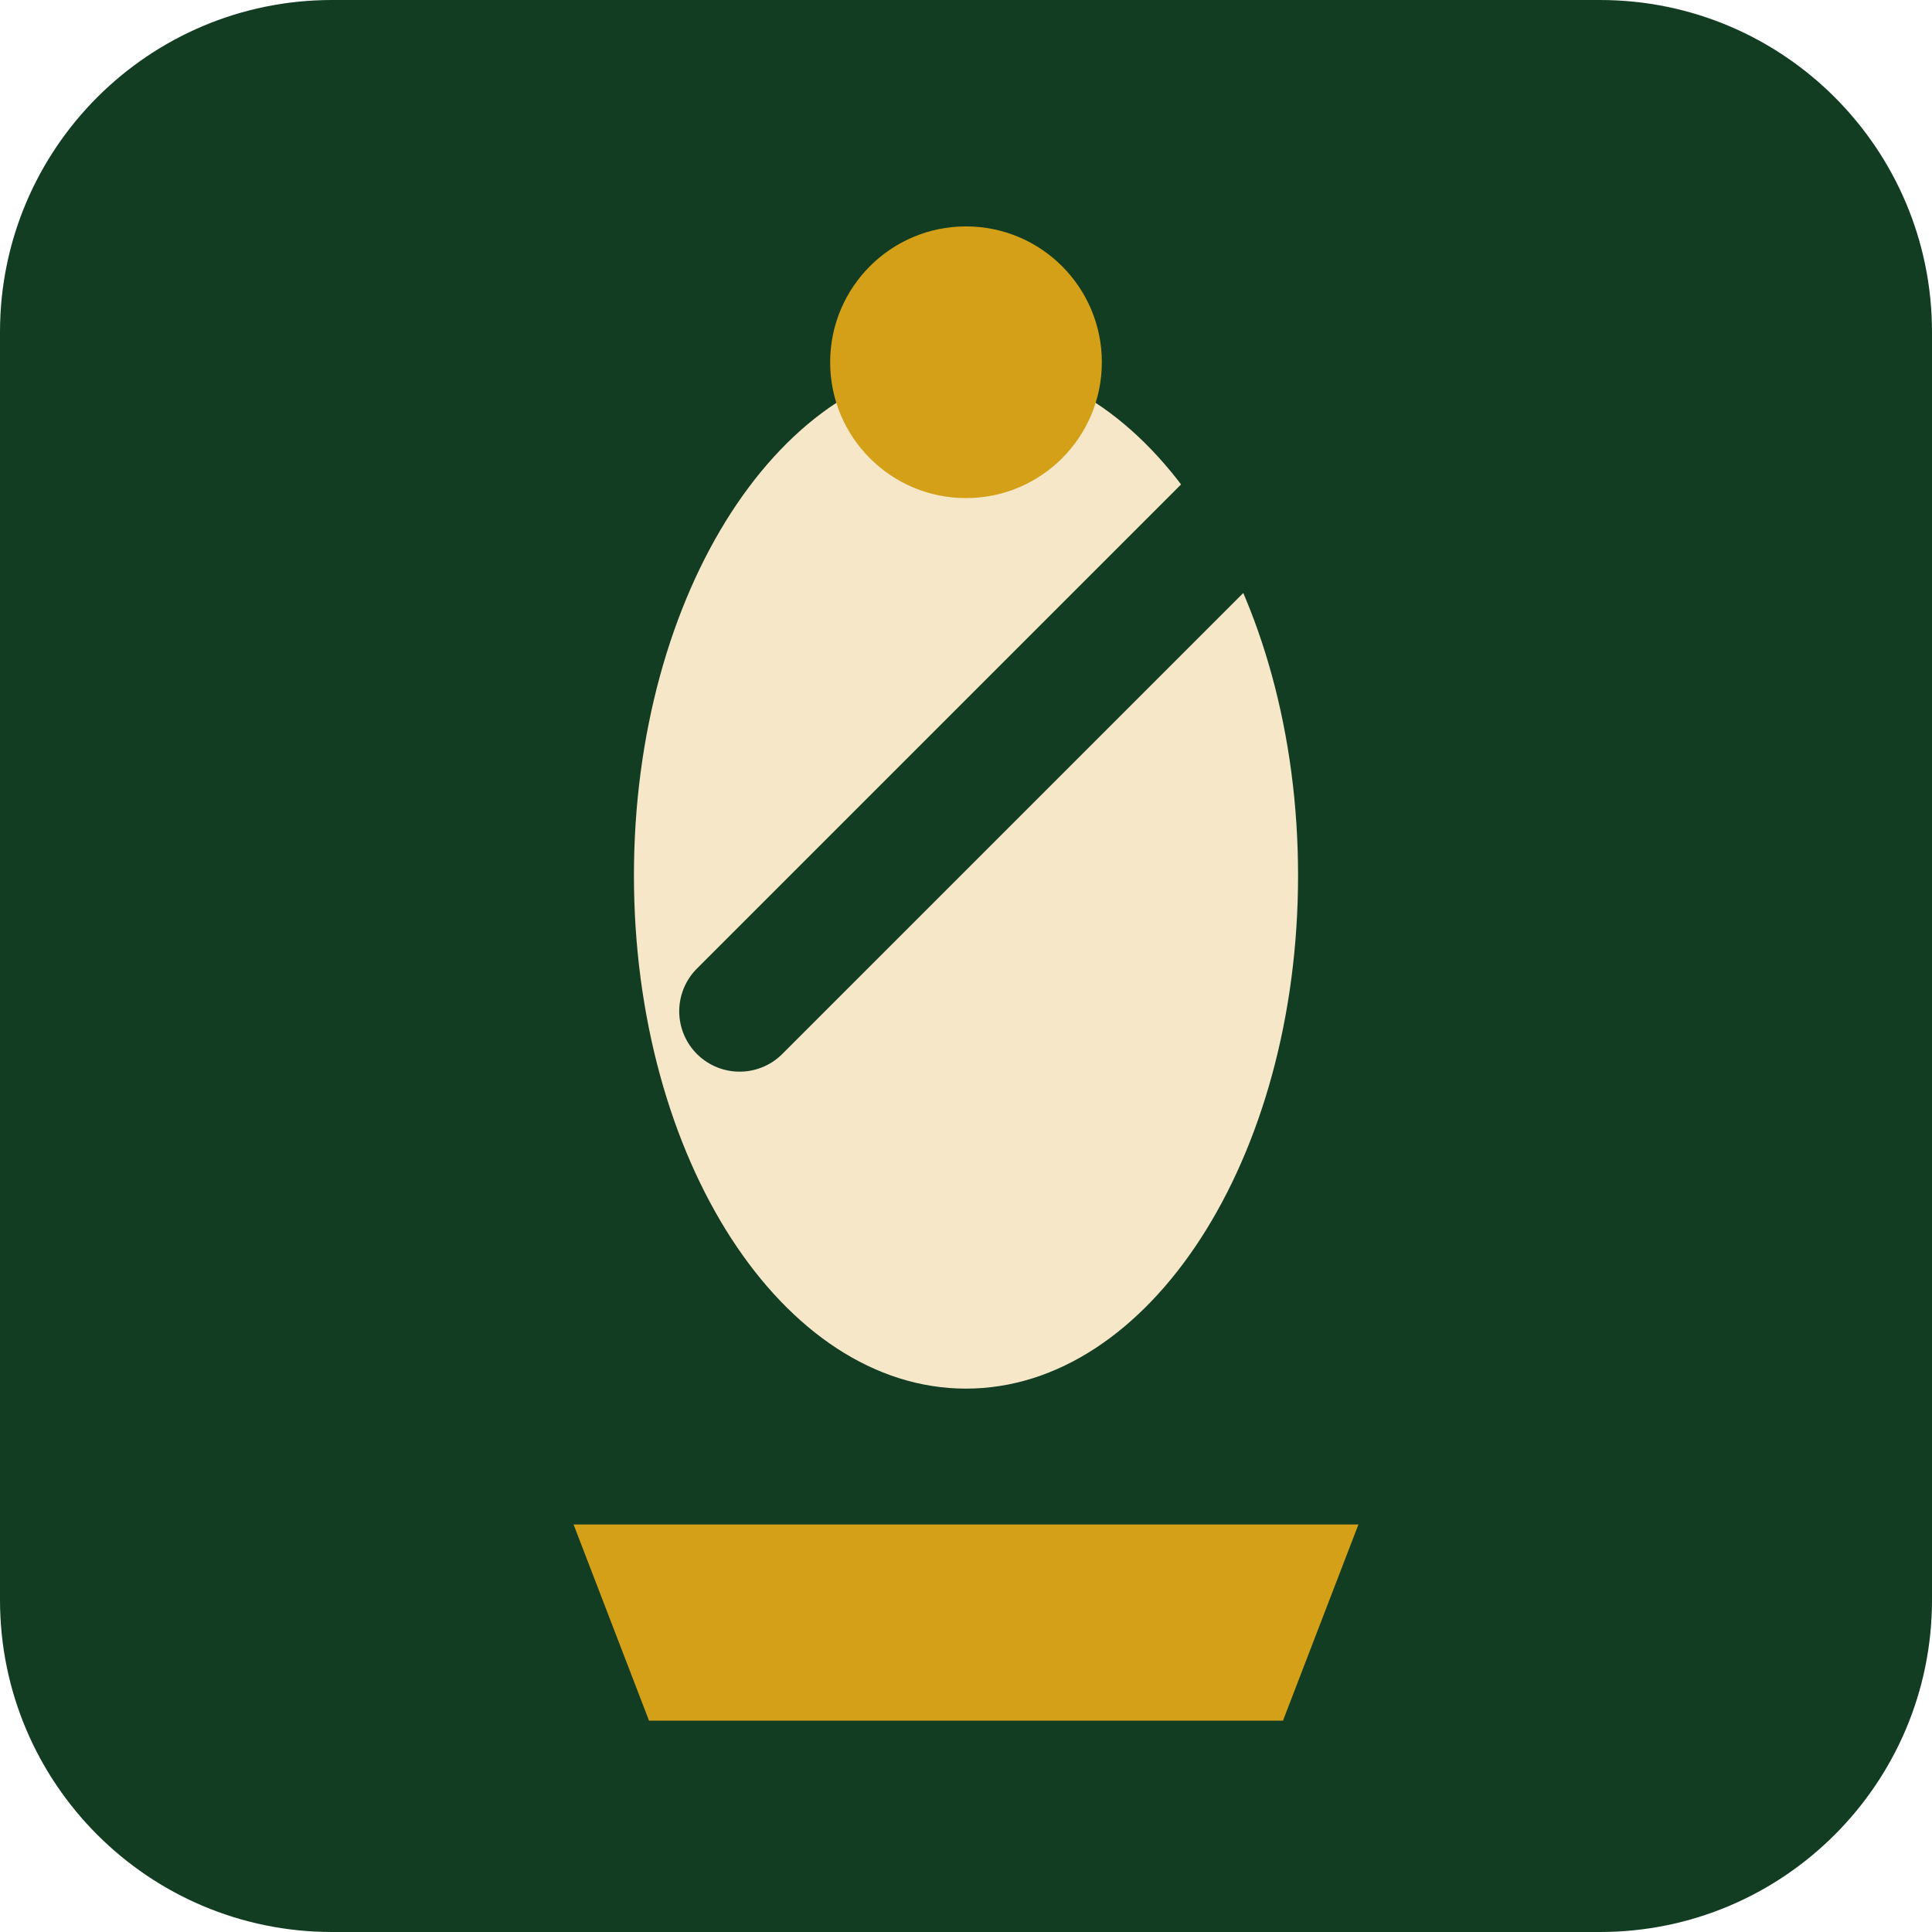
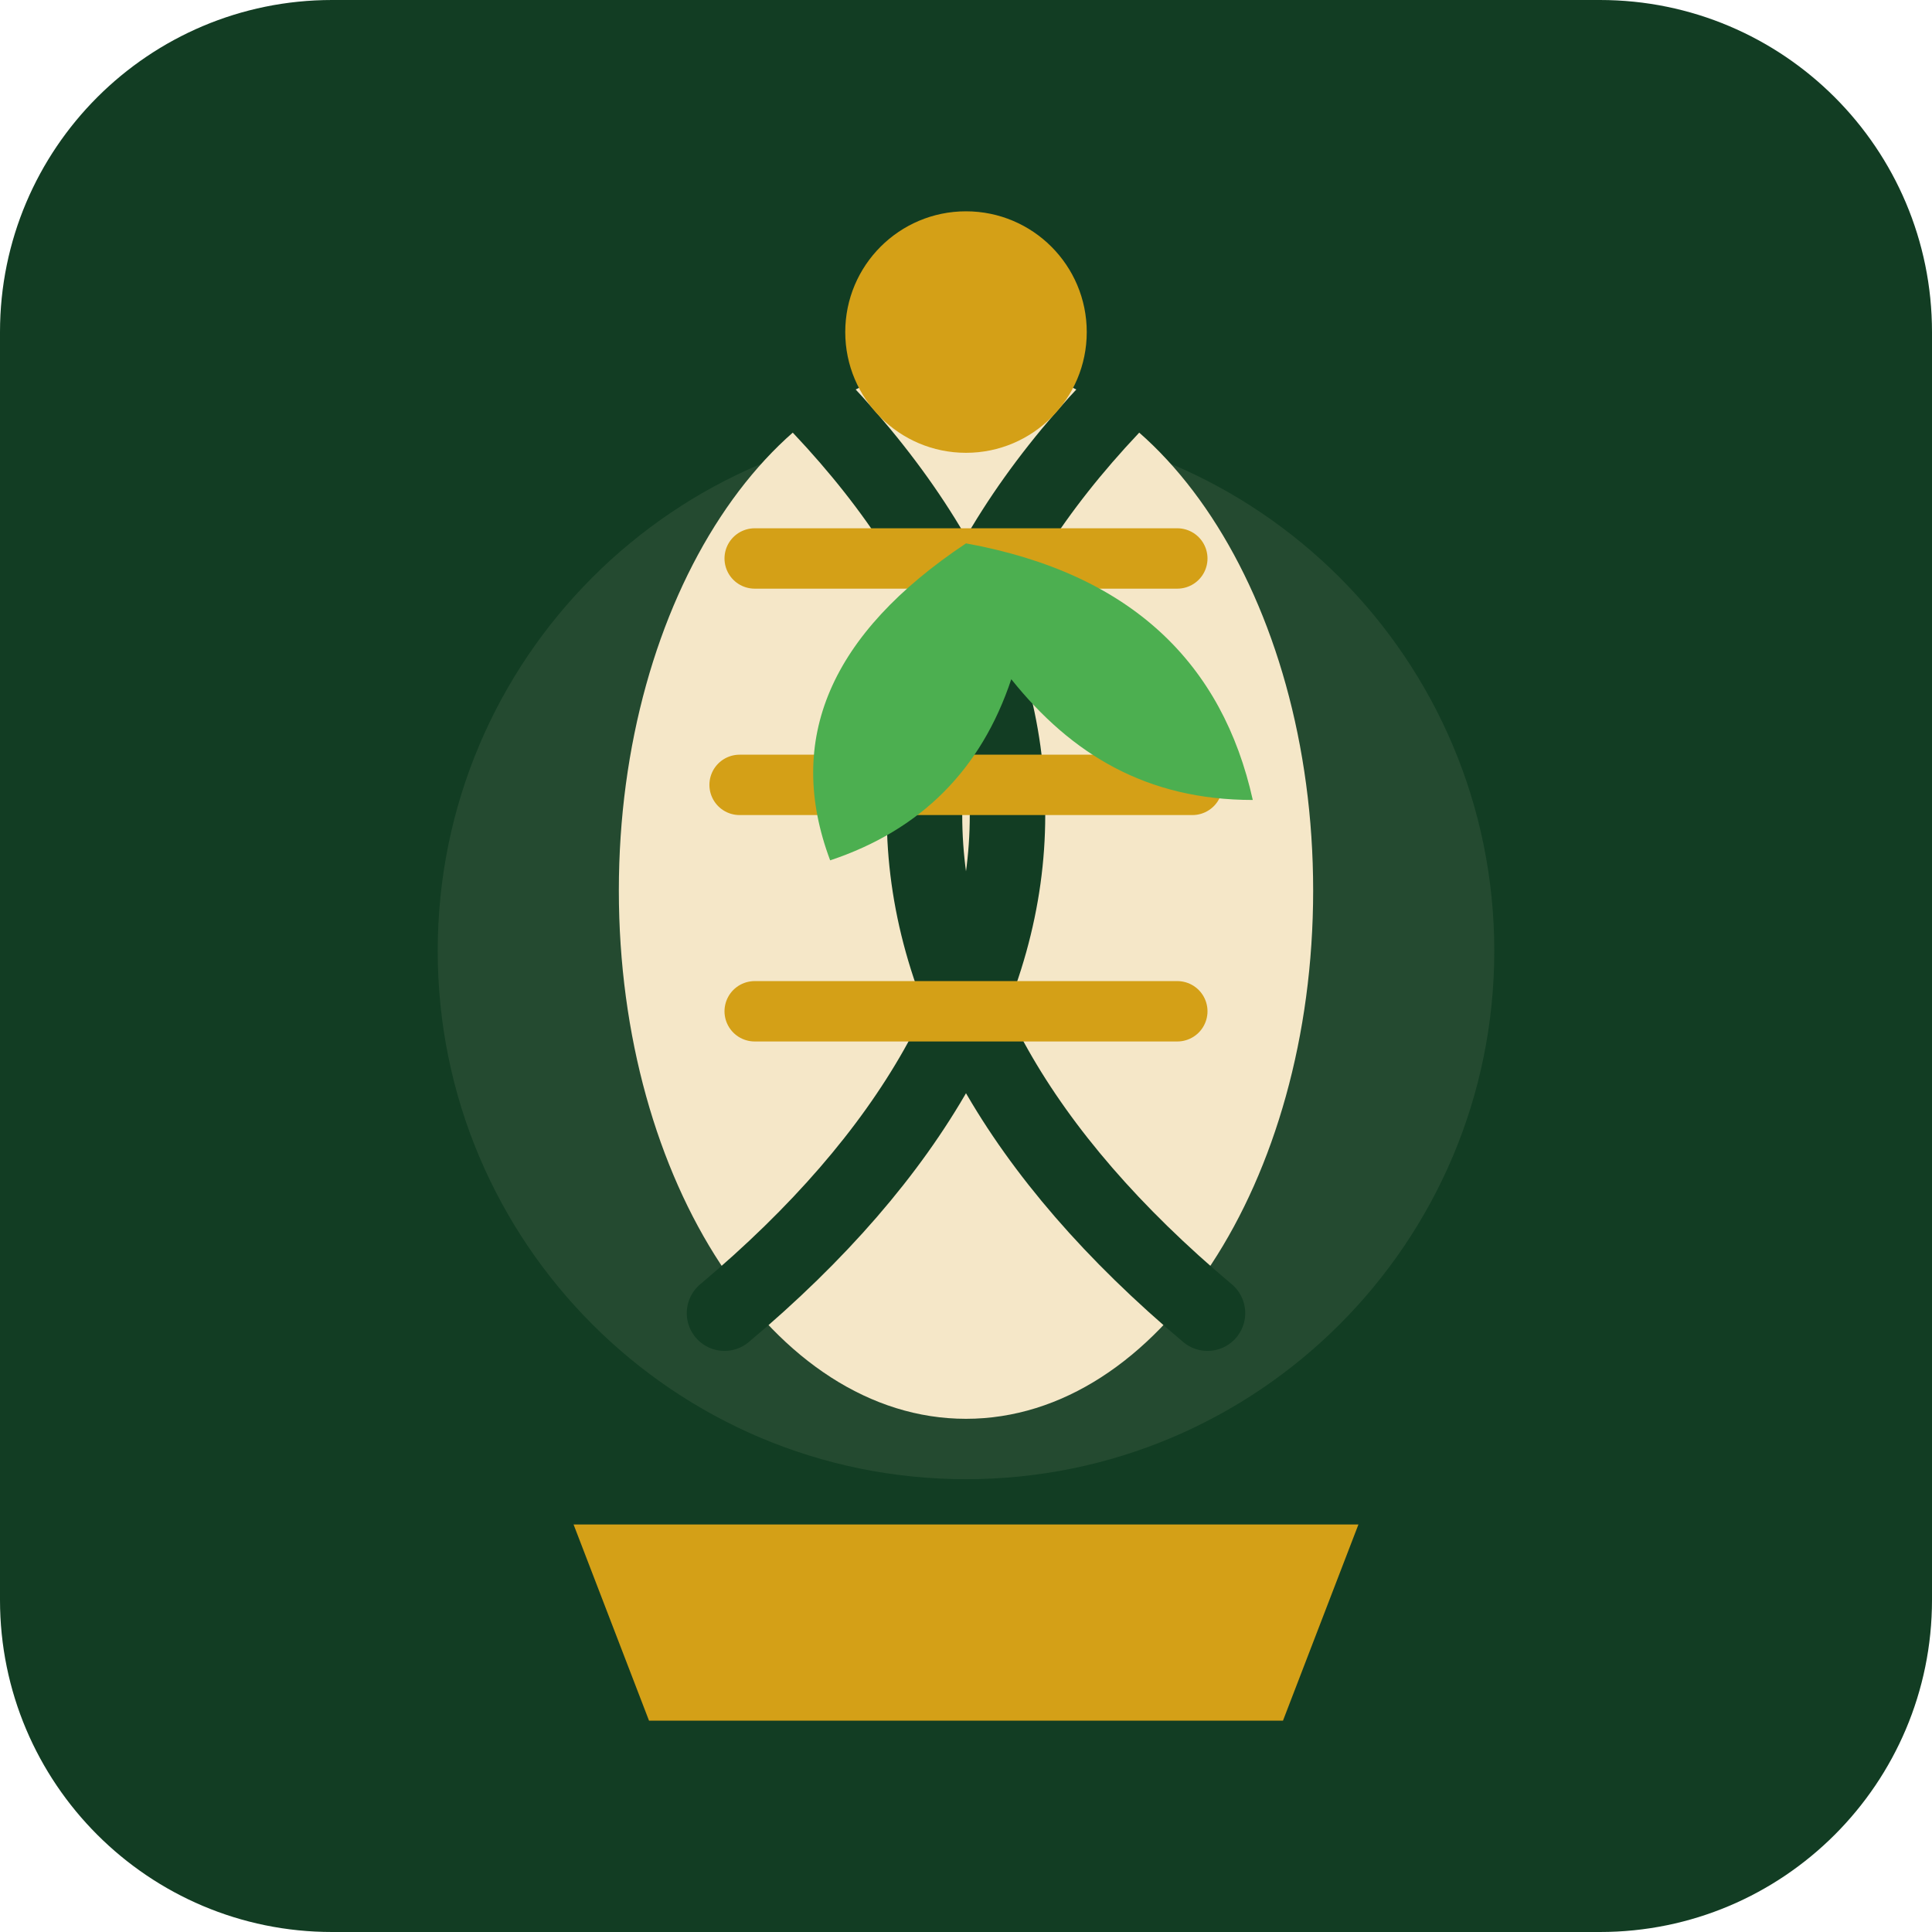
<svg xmlns="http://www.w3.org/2000/svg" viewBox="0 0 128 128">
  <rect width="128" height="128" rx="22" fill="#123D23" />
+   <circle cx="64" cy="63" r="35" fill="#F5E7C8" opacity=".08" />
  <path d="M38 101h52l-5 13H43l-5-13Z" fill="#D4A017" />
-   <ellipse cx="64" cy="58" rx="22" ry="34" fill="#F5E7C8" />
-   <path d="M49 67 81 35" stroke="#123D23" stroke-width="8" stroke-linecap="round" />
-   <circle cx="64" cy="24" r="9" fill="#D4A017" />
+   <ellipse cx="64" cy="59" rx="23" ry="35" fill="#F5E7C8" />
+   <path d="M48 87c25-21 25-45 0-66M80 87c-25-21-25-45 0-66" fill="none" stroke="#123D23" stroke-width="5" stroke-linecap="round" />
+   <path d="M50 37h28M49 52h30M50 67h28" stroke="#D4A017" stroke-width="4" stroke-linecap="round" />
+   <circle cx="64" cy="22" r="8" fill="#D4A017" />
+   <path d="M64 36c-9 6-12 13-9 21 6-2 10-6 12-12 4 5 9 8 16 8-2-9-8-15-19-17Z" fill="#4CAF50" />
</svg>
